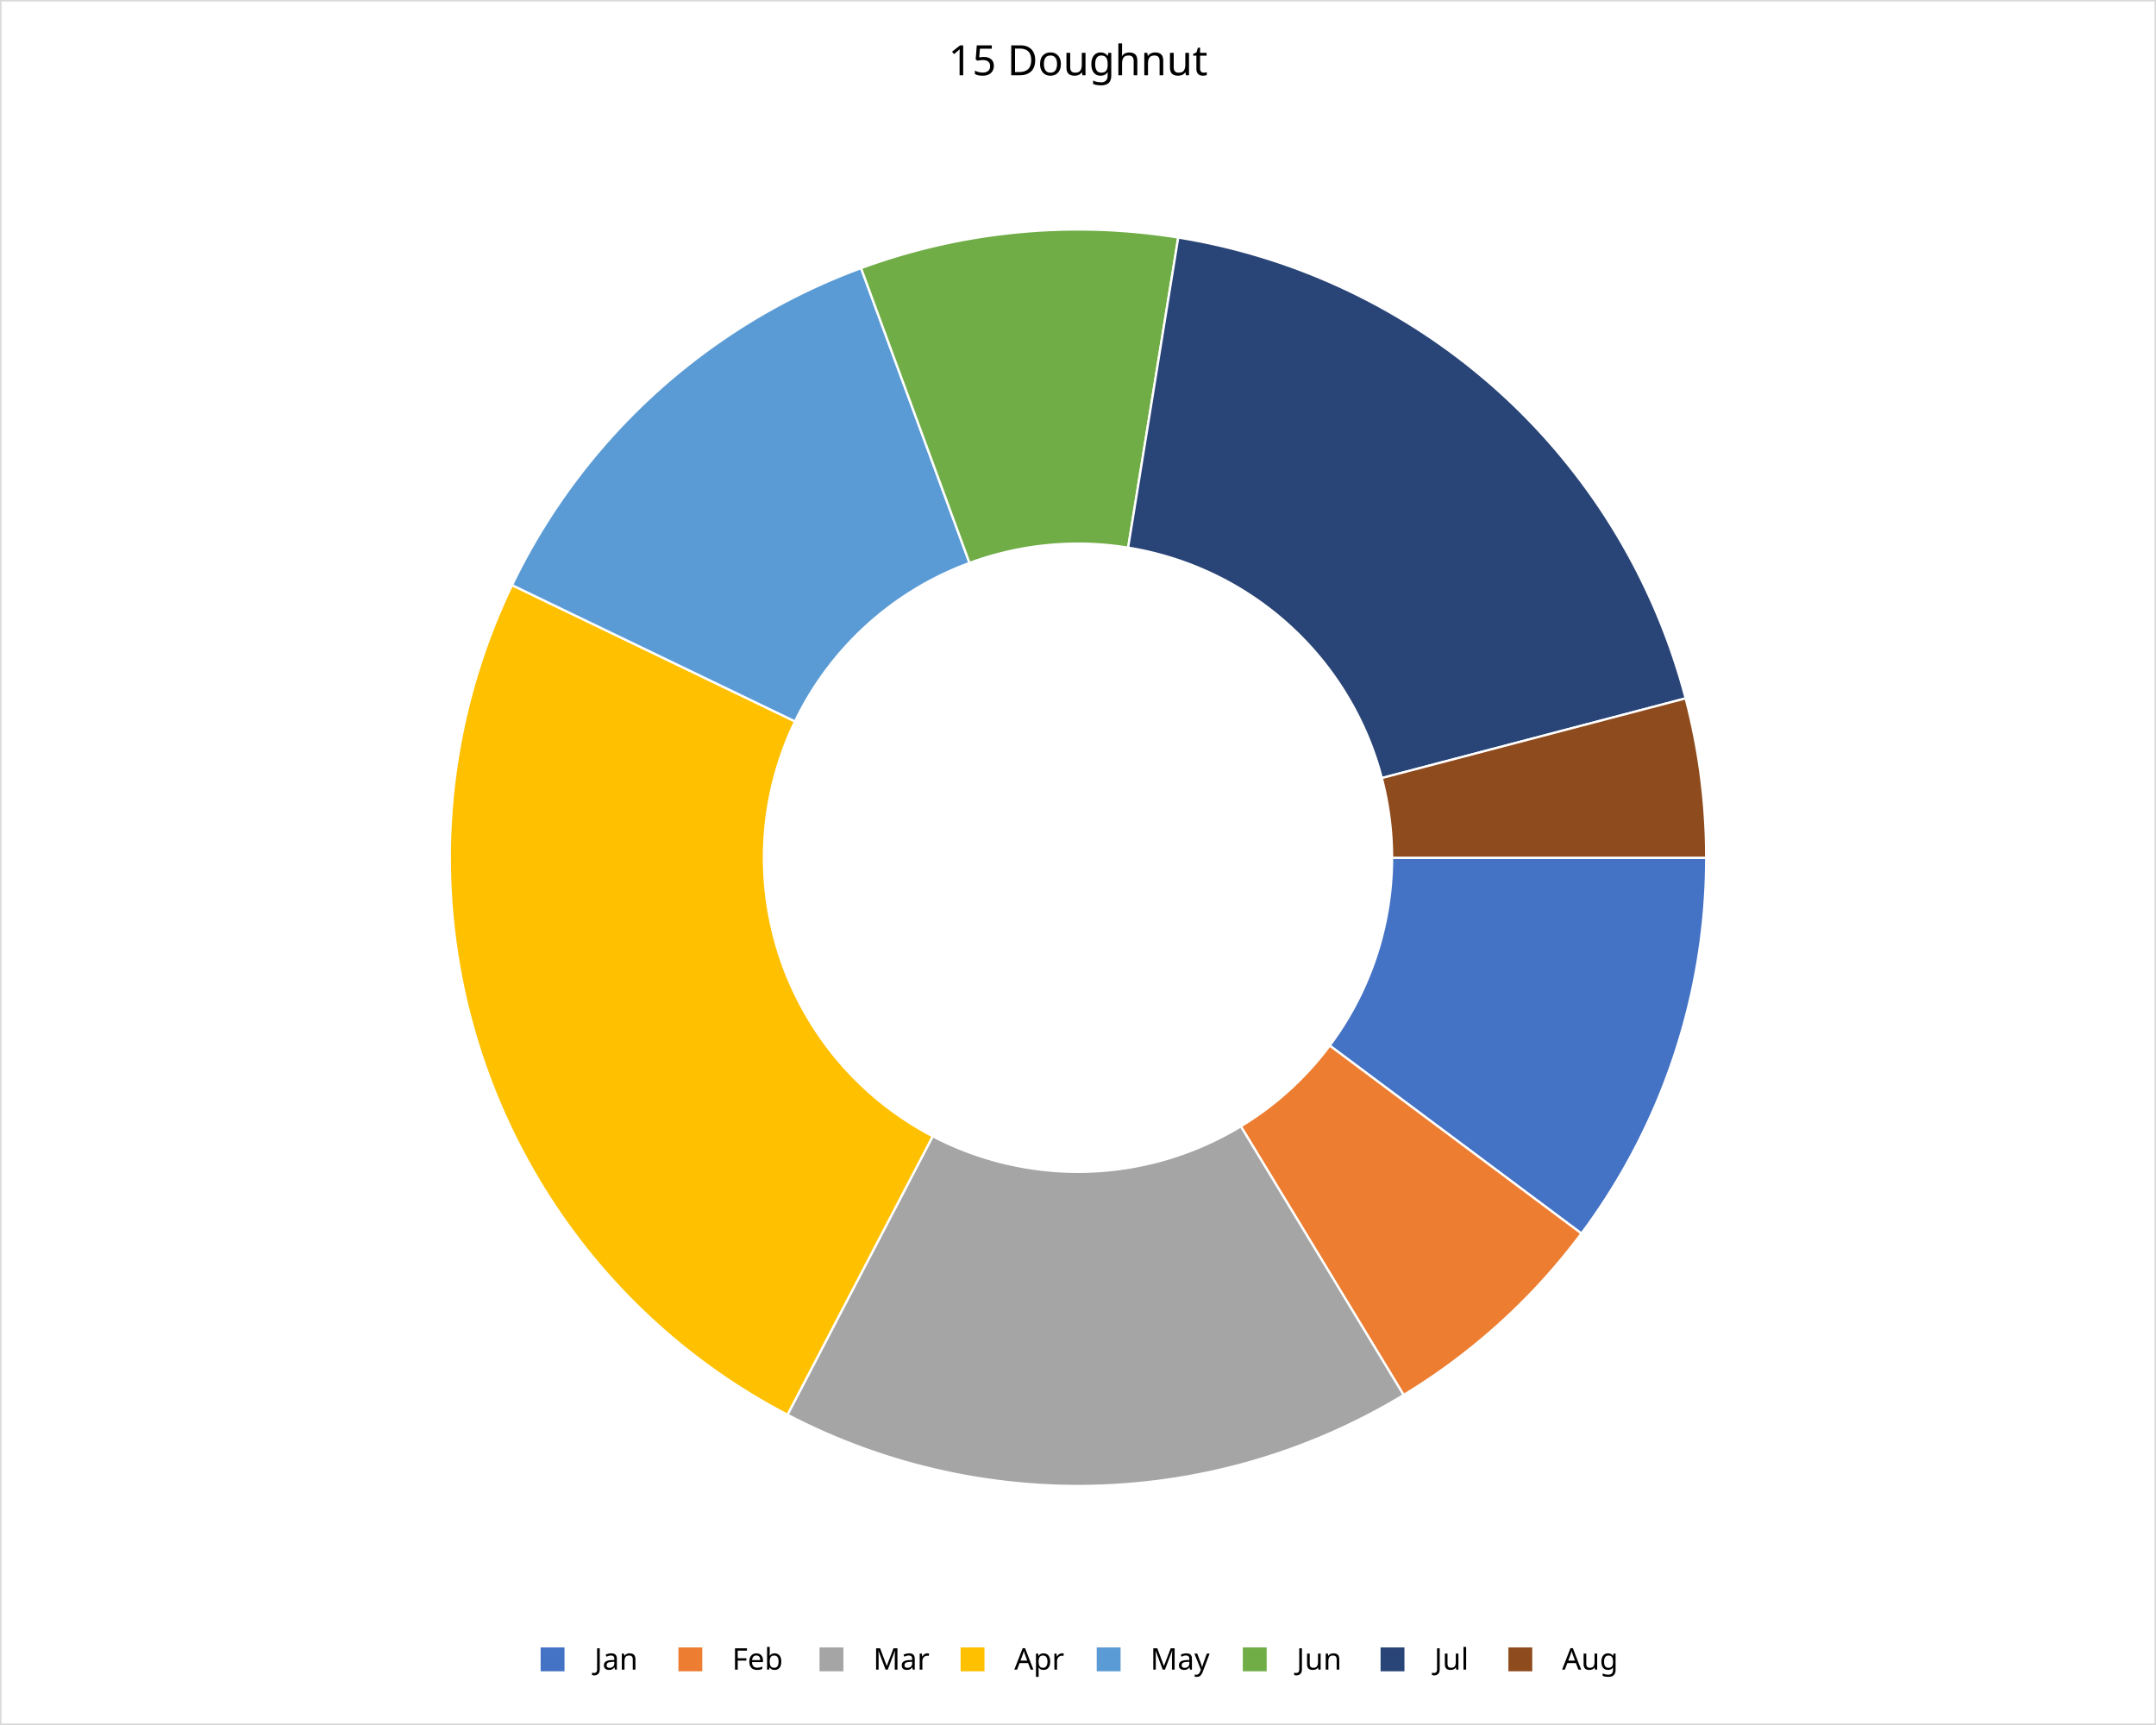
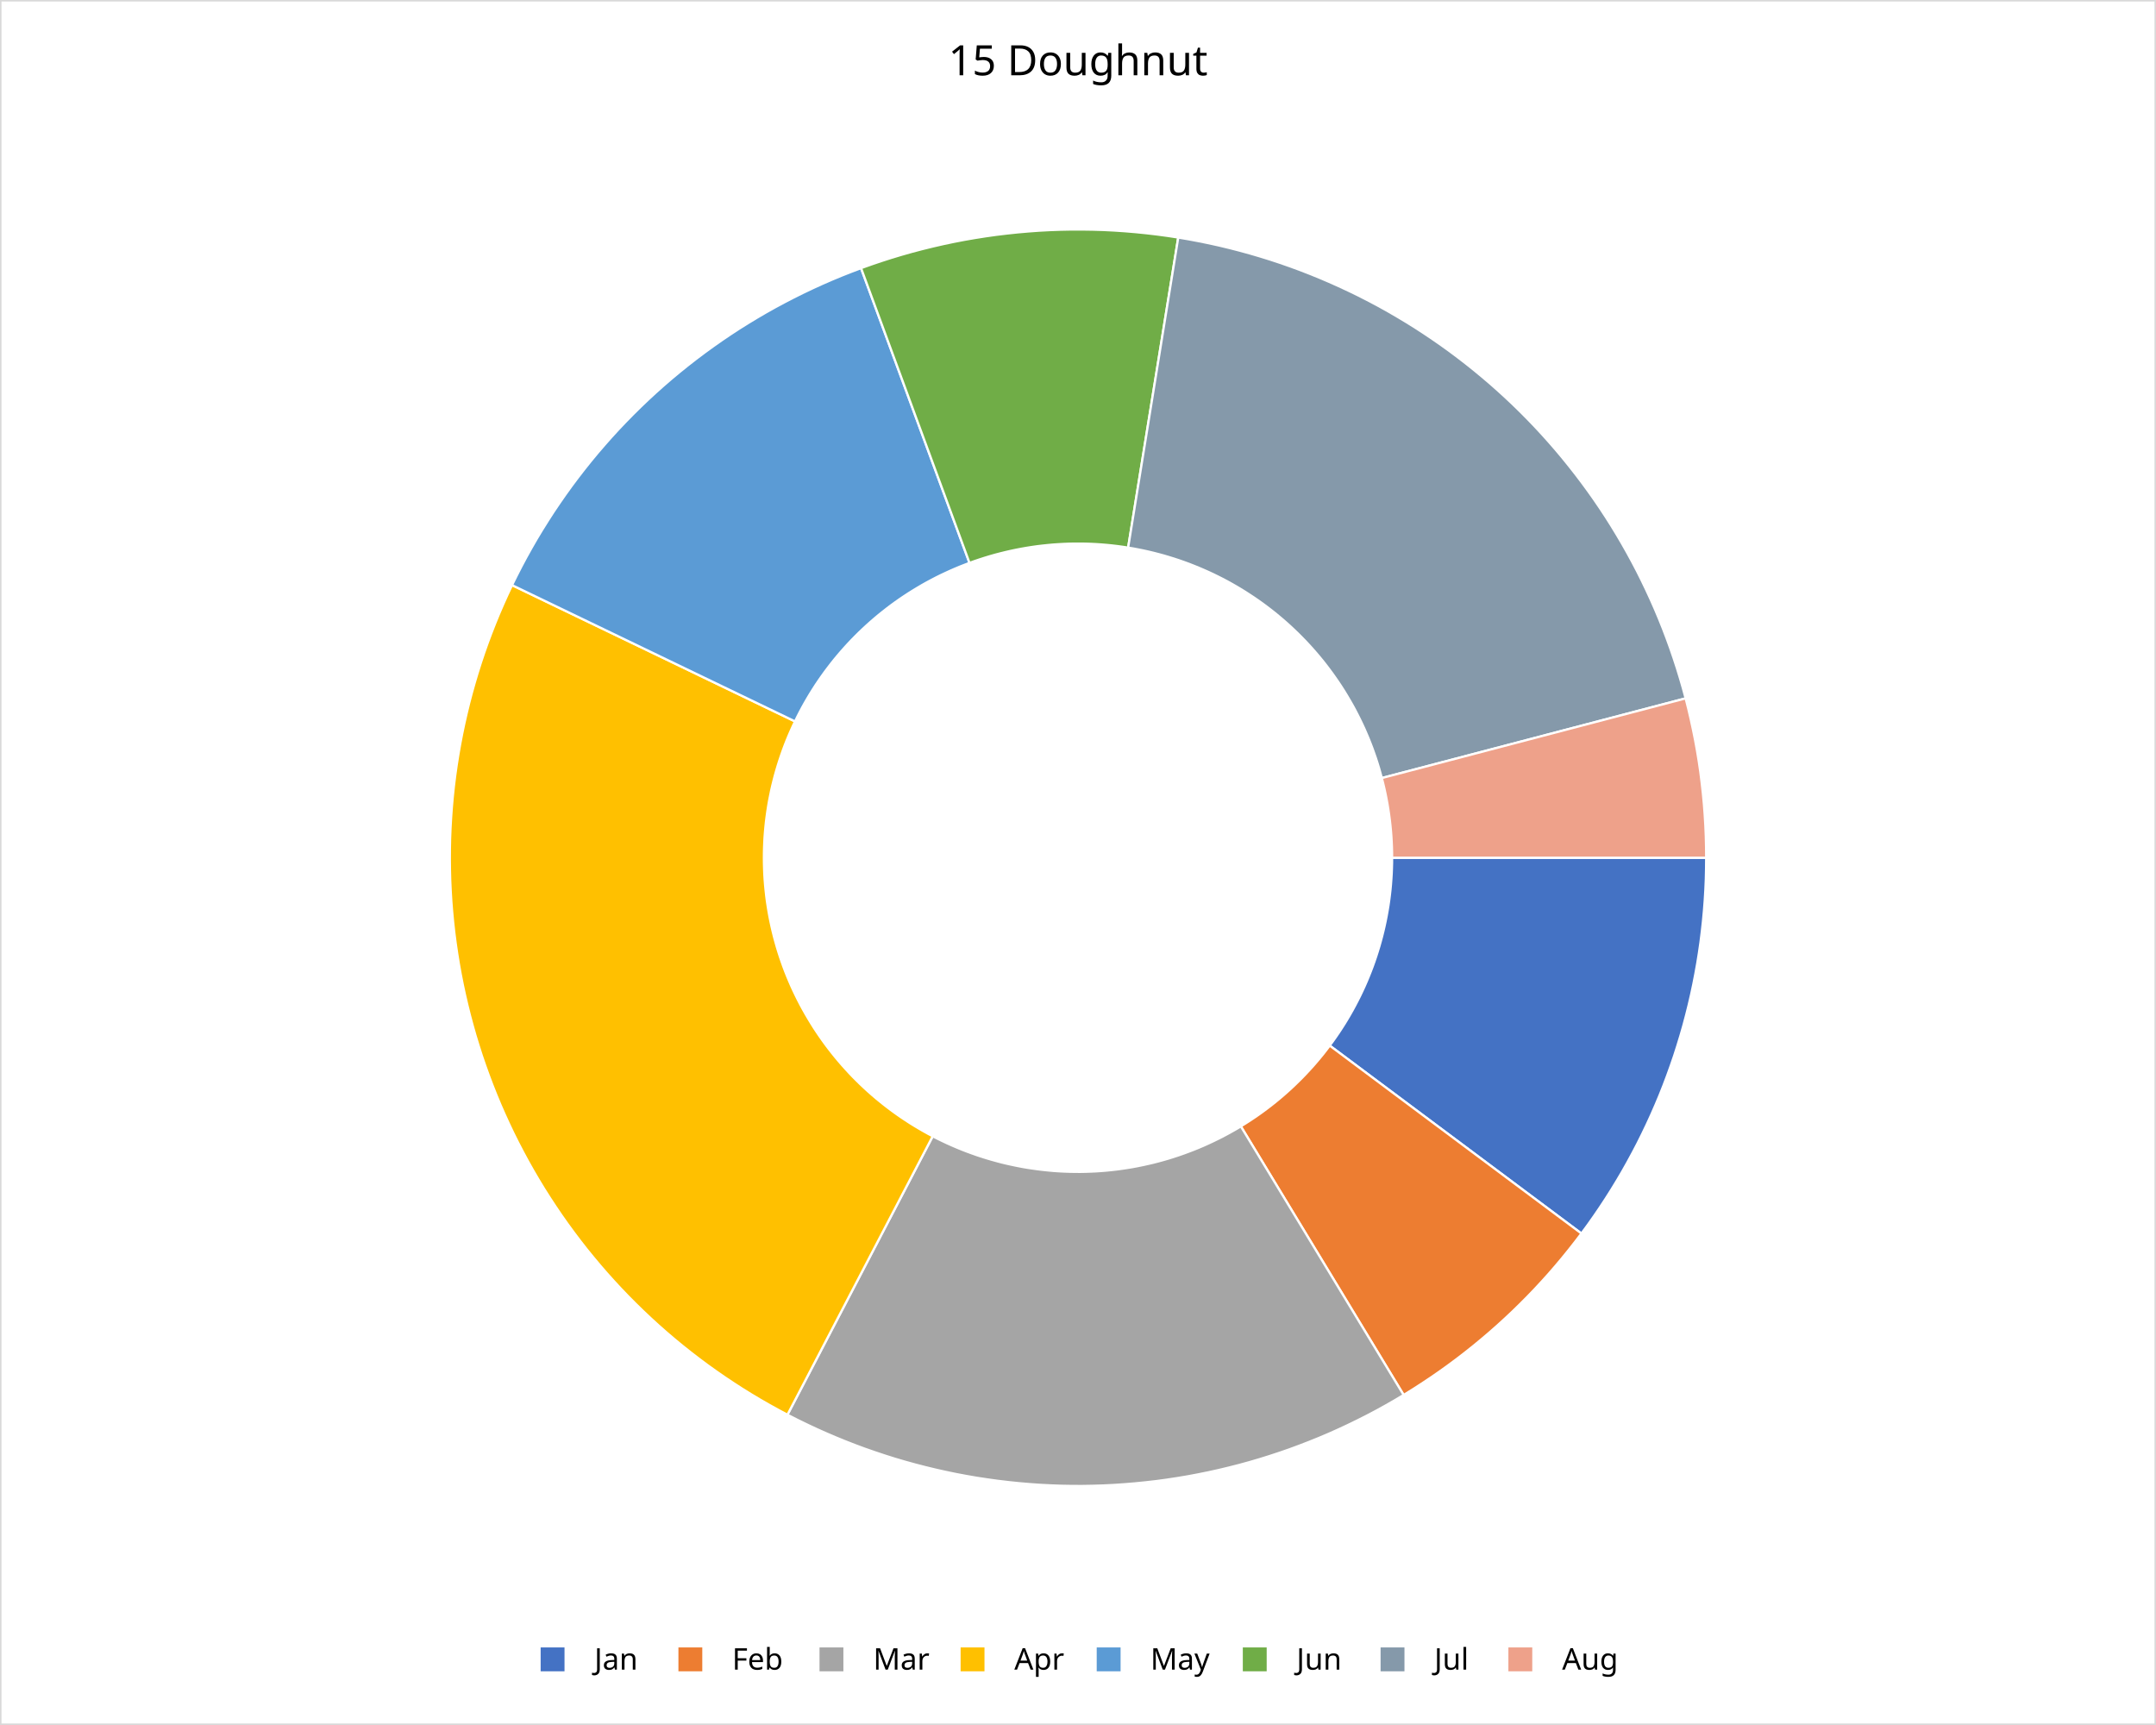
<svg xmlns="http://www.w3.org/2000/svg" class="svglite" data-engine-version="2.0" width="720.00pt" height="576.00pt" viewBox="0 0 720.00 576.00">
  <defs>
    <style type="text/css">
    .svglite line, .svglite polyline, .svglite polygon, .svglite path, .svglite rect, .svglite circle {
      fill: none;
      stroke: #000000;
      stroke-linecap: round;
      stroke-linejoin: round;
      stroke-miterlimit: 10.00;
    }
  </style>
  </defs>
  <rect width="100%" height="100%" style="stroke: none; fill: #FFFFFF;" />
  <defs>
    <clipPath id="cpMC4wMHw3MjAuMDB8MC4wMHw1NzYuMDA=">
      <rect x="0.00" y="0.00" width="720.00" height="576.00" />
    </clipPath>
  </defs>
  <g clip-path="url(#cpMC4wMHw3MjAuMDB8MC4wMHw1NzYuMDA=)">
    <rect x="0.00" y="0.00" width="720.00" height="576.00" style="stroke-width: 1.00; stroke: #D9D9D9; fill: #FFFFFF;" />
    <text x="360.00" y="25.14" text-anchor="middle" style="font-size: 14.00px; font-family: sans;" textLength="80.19px" lengthAdjust="spacingAndGlyphs">15 Doughnut</text>
    <polygon points="569.78,286.41 569.75,289.95 569.67,293.48 569.52,297.02 569.31,300.55 569.04,304.08 568.71,307.61 568.32,311.13 567.88,314.64 567.37,318.14 566.81,321.63 566.18,325.12 565.50,328.59 564.76,332.05 563.96,335.50 563.10,338.93 562.19,342.35 561.21,345.76 560.18,349.14 559.10,352.51 557.95,355.86 556.75,359.19 555.50,362.50 554.19,365.79 552.82,369.05 551.40,372.29 549.92,375.51 548.39,378.70 546.81,381.87 545.17,385.00 543.48,388.11 541.74,391.20 539.94,394.25 538.10,397.27 536.20,400.26 534.26,403.21 532.26,406.14 530.22,409.03 528.12,411.88 444.06,349.14 445.11,347.72 446.13,346.27 447.13,344.81 448.10,343.33 449.05,341.84 449.97,340.33 450.87,338.80 451.74,337.26 452.58,335.71 453.40,334.14 454.20,332.55 454.96,330.96 455.70,329.35 456.41,327.73 457.09,326.10 457.75,324.45 458.38,322.80 458.98,321.13 459.55,319.46 460.09,317.77 460.61,316.08 461.09,314.38 461.55,312.67 461.98,310.95 462.38,309.23 462.75,307.50 463.09,305.76 463.40,304.02 463.69,302.27 463.94,300.52 464.16,298.77 464.36,297.01 464.52,295.24 464.65,293.48 464.76,291.71 464.83,289.94 464.88,288.18 464.89,286.41 " style="stroke-width: 0.75; stroke: #FFFFFF; fill: #4472C4;" />
    <polygon points="528.12,411.88 526.00,414.67 523.83,417.43 521.62,420.15 519.36,422.84 517.06,425.49 514.71,428.09 512.32,430.66 509.88,433.19 507.41,435.67 504.89,438.12 502.33,440.52 499.73,442.88 497.10,445.19 494.42,447.46 491.71,449.69 488.96,451.87 486.18,454.00 483.36,456.09 480.50,458.13 477.61,460.12 474.69,462.06 471.74,463.96 468.75,465.80 414.38,376.10 415.87,375.18 417.34,374.24 418.81,373.26 420.25,372.27 421.68,371.25 423.09,370.20 424.48,369.14 425.86,368.05 427.21,366.94 428.55,365.80 429.87,364.64 431.17,363.46 432.44,362.26 433.70,361.04 434.94,359.80 436.16,358.53 437.35,357.25 438.53,355.95 439.68,354.62 440.81,353.28 441.92,351.92 443.00,350.54 444.06,349.14 " style="stroke-width: 0.75; stroke: #FFFFFF; fill: #ED7D31;" />
    <polygon points="468.75,465.80 465.72,467.61 462.66,469.36 459.57,471.06 456.45,472.71 453.30,474.30 450.13,475.84 446.93,477.33 443.71,478.77 440.46,480.15 437.19,481.47 433.90,482.74 430.59,483.96 427.25,485.12 423.90,486.22 420.53,487.27 417.15,488.26 413.75,489.19 410.33,490.06 406.90,490.88 403.45,491.64 399.99,492.34 396.53,492.99 393.05,493.57 389.56,494.10 386.06,494.57 382.56,494.97 379.05,495.32 375.53,495.61 372.01,495.85 368.49,496.02 364.96,496.13 361.43,496.19 357.91,496.18 354.38,496.12 350.85,495.99 347.33,495.81 343.81,495.56 340.29,495.26 336.79,494.90 333.28,494.48 329.79,494.00 326.30,493.47 322.82,492.87 319.36,492.22 315.90,491.50 312.46,490.73 309.03,489.90 305.62,489.02 302.22,488.08 298.83,487.08 295.47,486.02 292.12,484.90 288.79,483.74 285.48,482.51 282.20,481.23 278.93,479.89 275.69,478.50 272.47,477.06 269.28,475.56 266.11,474.01 262.97,472.40 311.48,379.40 313.05,380.21 314.64,380.98 316.23,381.73 317.84,382.45 319.47,383.15 321.10,383.82 322.74,384.46 324.40,385.07 326.06,385.66 327.73,386.21 329.42,386.74 331.11,387.24 332.81,387.71 334.51,388.16 336.23,388.57 337.95,388.95 339.68,389.31 341.41,389.64 343.15,389.94 344.89,390.20 346.64,390.44 348.39,390.65 350.15,390.83 351.90,390.99 353.66,391.11 355.43,391.20 357.19,391.26 358.95,391.29 360.72,391.30 362.48,391.27 364.24,391.21 366.01,391.13 367.77,391.01 369.52,390.87 371.28,390.69 373.03,390.49 374.78,390.25 376.52,389.99 378.26,389.70 380.00,389.37 381.73,389.02 383.45,388.64 385.16,388.24 386.87,387.80 388.57,387.33 390.27,386.84 391.95,386.31 393.63,385.76 395.29,385.18 396.95,384.57 398.59,383.94 400.23,383.28 401.85,382.59 403.46,381.87 405.06,381.12 406.65,380.35 408.22,379.56 409.78,378.73 411.33,377.88 412.86,377.01 414.38,376.10 " style="stroke-width: 0.75; stroke: #FFFFFF; fill: #A5A5A5;" />
    <polygon points="262.97,472.40 259.87,470.75 256.80,469.05 253.76,467.30 250.75,465.50 247.77,463.65 244.82,461.74 241.90,459.79 239.02,457.79 236.17,455.75 233.36,453.65 230.58,451.51 227.83,449.32 225.13,447.09 222.46,444.81 219.83,442.49 217.24,440.12 214.69,437.71 212.18,435.26 209.71,432.77 207.28,430.23 204.90,427.66 202.56,425.05 200.26,422.39 198.01,419.70 195.80,416.98 193.64,414.21 191.53,411.41 189.46,408.58 187.44,405.71 185.47,402.80 183.55,399.87 181.67,396.90 179.85,393.90 178.08,390.88 176.36,387.82 174.69,384.73 173.07,381.62 171.50,378.48 169.99,375.31 168.53,372.12 167.12,368.91 165.77,365.67 164.47,362.41 163.23,359.13 162.04,355.83 160.90,352.51 159.83,349.17 158.80,345.82 157.84,342.44 156.93,339.05 156.08,335.65 155.28,332.23 154.54,328.80 153.86,325.36 153.24,321.91 152.68,318.44 152.17,314.97 151.72,311.49 151.33,308.00 151.00,304.51 150.72,301.01 150.51,297.51 150.35,294.01 150.26,290.50 150.22,286.99 150.24,283.48 150.31,279.97 150.45,276.47 150.65,272.97 150.90,269.47 151.21,265.97 151.58,262.48 152.01,259.00 152.50,255.52 153.05,252.06 153.65,248.60 154.31,245.16 155.03,241.72 155.81,238.30 156.64,234.89 157.53,231.50 158.48,228.12 159.48,224.76 160.54,221.41 161.65,218.09 162.82,214.78 164.05,211.49 165.33,208.22 166.66,204.98 168.05,201.76 169.49,198.56 170.99,195.38 265.50,240.89 264.75,242.48 264.03,244.08 263.33,245.69 262.66,247.31 262.02,248.95 261.41,250.59 260.83,252.25 260.27,253.91 259.74,255.58 259.24,257.26 258.76,258.95 258.32,260.65 257.90,262.35 257.51,264.06 257.16,265.78 256.82,267.50 256.52,269.23 256.25,270.97 256.01,272.70 255.79,274.44 255.61,276.19 255.45,277.94 255.32,279.69 255.23,281.44 255.16,283.19 255.12,284.94 255.11,286.70 255.13,288.45 255.18,290.21 255.25,291.96 255.36,293.71 255.50,295.46 255.67,297.21 255.86,298.95 256.08,300.69 256.34,302.42 256.62,304.16 256.93,305.88 257.27,307.60 257.64,309.32 258.04,311.03 258.46,312.73 258.92,314.42 259.40,316.11 259.91,317.79 260.45,319.46 261.02,321.12 261.61,322.77 262.23,324.41 262.88,326.04 263.56,327.66 264.26,329.27 264.99,330.86 265.75,332.44 266.53,334.01 267.34,335.57 268.18,337.11 269.04,338.64 269.93,340.15 270.84,341.65 271.77,343.14 272.73,344.60 273.72,346.06 274.73,347.49 275.76,348.91 276.82,350.31 277.90,351.69 279.00,353.05 280.13,354.40 281.28,355.73 282.45,357.03 283.64,358.32 284.85,359.59 286.09,360.83 287.34,362.06 288.62,363.26 289.91,364.45 291.23,365.61 292.56,366.75 293.92,367.86 295.29,368.96 296.68,370.03 298.09,371.08 299.51,372.10 300.95,373.10 302.41,374.07 303.88,375.03 305.37,375.95 306.88,376.85 308.40,377.73 309.93,378.58 311.48,379.40 " style="stroke-width: 0.75; stroke: #FFFFFF; fill: #FFC000;" />
    <polygon points="170.99,195.38 172.54,192.24 174.14,189.11 175.79,186.02 177.50,182.95 179.25,179.91 181.06,176.91 182.92,173.93 184.82,170.98 186.78,168.07 188.78,165.19 190.83,162.34 192.93,159.53 195.08,156.75 197.27,154.01 199.50,151.31 201.79,148.65 204.11,146.02 206.48,143.43 208.90,140.88 211.35,138.38 213.85,135.91 216.38,133.49 218.96,131.11 221.58,128.77 224.23,126.48 226.93,124.23 229.66,122.03 232.43,119.87 235.23,117.76 238.07,115.70 240.94,113.68 243.85,111.71 246.78,109.79 249.75,107.93 252.75,106.11 255.78,104.34 258.84,102.62 261.93,100.96 265.05,99.34 268.19,97.78 271.36,96.27 274.55,94.81 277.76,93.41 281.00,92.06 284.27,90.77 287.55,89.53 323.77,187.97 322.13,188.59 320.50,189.23 318.88,189.91 317.27,190.61 315.68,191.34 314.09,192.09 312.52,192.87 310.97,193.68 309.42,194.51 307.89,195.37 306.38,196.26 304.88,197.17 303.39,198.10 301.92,199.06 300.47,200.04 299.03,201.05 297.61,202.08 296.21,203.14 294.83,204.22 293.46,205.32 292.12,206.44 290.79,207.59 289.48,208.76 288.19,209.95 286.92,211.16 285.68,212.39 284.45,213.64 283.24,214.92 282.06,216.21 280.89,217.53 279.75,218.86 278.63,220.21 277.54,221.58 276.47,222.97 275.42,224.37 274.39,225.80 273.39,227.24 272.41,228.69 271.46,230.17 270.53,231.66 269.63,233.16 268.75,234.68 267.90,236.21 267.07,237.76 266.27,239.32 265.50,240.89 " style="stroke-width: 0.75; stroke: #FFFFFF; fill: #5B9BD5;" />
    <polygon points="287.55,89.53 290.92,88.32 294.32,87.17 297.74,86.07 301.17,85.04 304.62,84.06 308.09,83.15 311.57,82.29 315.07,81.49 318.58,80.75 322.10,80.07 325.63,79.46 329.18,78.90 332.73,78.40 336.29,77.97 339.86,77.59 343.43,77.28 347.01,77.02 350.59,76.83 354.17,76.70 357.76,76.63 361.35,76.63 364.93,76.68 368.52,76.79 372.10,76.97 375.68,77.21 379.25,77.51 382.82,77.87 386.38,78.29 389.94,78.77 393.48,79.31 376.74,182.86 374.97,182.59 373.19,182.35 371.41,182.14 369.63,181.96 367.84,181.81 366.05,181.69 364.26,181.60 362.47,181.54 360.67,181.52 358.88,181.52 357.09,181.55 355.29,181.62 353.50,181.72 351.71,181.84 349.93,182.00 348.14,182.19 346.36,182.40 344.59,182.65 342.82,182.93 341.05,183.24 339.29,183.58 337.53,183.95 335.79,184.35 334.04,184.78 332.31,185.23 330.59,185.72 328.87,186.24 327.16,186.79 325.46,187.36 323.77,187.97 " style="stroke-width: 0.75; stroke: #FFFFFF; fill: #70AD47;" />
-     <polygon points="393.48,79.31 396.94,79.90 400.39,80.55 403.83,81.25 407.25,82.01 410.66,82.83 414.06,83.71 417.44,84.64 420.81,85.63 424.16,86.67 427.49,87.77 430.80,88.93 434.10,90.14 437.37,91.41 440.62,92.73 443.85,94.11 447.05,95.54 450.23,97.02 453.39,98.55 456.51,100.14 459.62,101.78 462.69,103.47 465.74,105.22 468.75,107.01 471.74,108.85 474.69,110.75 477.61,112.69 480.50,114.68 483.36,116.72 486.18,118.81 488.96,120.94 491.71,123.12 494.42,125.35 497.10,127.62 499.73,129.93 502.33,132.29 504.89,134.69 507.41,137.14 509.88,139.62 512.32,142.15 514.71,144.72 517.06,147.33 519.36,149.97 521.62,152.66 523.83,155.38 526.00,158.14 528.12,160.93 530.20,163.76 532.23,166.62 534.21,169.52 536.14,172.45 538.02,175.41 539.85,178.41 541.63,181.43 543.36,184.48 545.04,187.56 546.67,190.67 548.24,193.81 549.76,196.97 551.23,200.15 552.65,203.36 554.01,206.60 555.32,209.85 556.57,213.13 557.77,216.43 558.91,219.75 560.00,223.08 561.03,226.44 562.01,229.81 562.92,233.19 461.46,259.80 461.00,258.11 460.52,256.42 460.00,254.74 459.46,253.08 458.88,251.42 458.29,249.77 457.66,248.13 457.01,246.50 456.32,244.89 455.62,243.28 454.88,241.69 454.12,240.11 453.33,238.54 452.52,236.98 451.68,235.44 450.81,233.92 449.92,232.41 449.01,230.91 448.07,229.43 447.10,227.96 446.11,226.52 445.10,225.08 444.06,223.67 443.00,222.27 441.92,220.89 440.81,219.53 439.68,218.19 438.53,216.87 437.35,215.56 436.16,214.28 434.94,213.02 433.70,211.77 432.44,210.55 431.17,209.35 429.87,208.17 428.55,207.01 427.21,205.88 425.86,204.76 424.48,203.67 423.09,202.61 421.68,201.56 420.25,200.54 418.81,199.55 417.34,198.58 415.87,197.63 414.38,196.71 412.87,195.81 411.35,194.94 409.81,194.09 408.26,193.27 406.69,192.48 405.12,191.71 403.53,190.97 401.92,190.26 400.31,189.57 398.68,188.91 397.05,188.27 395.40,187.67 393.75,187.09 392.08,186.54 390.40,186.02 388.72,185.52 387.03,185.06 385.33,184.62 383.63,184.21 381.91,183.83 380.19,183.48 378.47,183.15 376.74,182.86 " style="stroke-width: 0.75; stroke: #FFFFFF; fill: #294476;" />
-     <polygon points="562.92,233.19 563.80,236.67 564.62,240.16 565.38,243.67 566.09,247.18 566.73,250.71 567.31,254.25 567.83,257.80 568.28,261.36 568.68,264.92 569.02,268.49 569.29,272.07 569.51,275.65 569.66,279.23 569.75,282.82 569.78,286.41 464.89,286.41 464.88,284.61 464.83,282.82 464.75,281.03 464.65,279.24 464.51,277.45 464.34,275.66 464.14,273.88 463.91,272.10 463.65,270.33 463.36,268.56 463.04,266.80 462.69,265.04 462.31,263.28 461.90,261.54 461.46,259.80 " style="stroke-width: 0.75; stroke: #FFFFFF; fill: #8E4B1D;" />
+     <polygon points="393.48,79.31 396.94,79.90 400.39,80.55 403.83,81.25 407.25,82.01 410.66,82.83 414.06,83.71 417.44,84.64 420.81,85.63 424.16,86.67 427.49,87.77 430.80,88.93 434.10,90.14 437.37,91.41 440.62,92.73 443.85,94.11 447.05,95.54 450.23,97.02 453.39,98.55 456.51,100.14 459.62,101.78 462.69,103.47 465.74,105.22 468.75,107.01 471.74,108.85 474.69,110.75 477.61,112.69 480.50,114.68 483.36,116.72 486.18,118.81 488.96,120.94 491.71,123.12 494.42,125.35 497.10,127.62 499.73,129.93 502.33,132.29 504.89,134.69 507.41,137.14 509.88,139.62 512.32,142.15 514.71,144.72 517.06,147.33 519.36,149.97 521.62,152.66 523.83,155.38 526.00,158.14 528.12,160.93 530.20,163.76 532.23,166.62 534.21,169.52 536.14,172.45 538.02,175.41 539.85,178.41 541.63,181.43 543.36,184.48 545.04,187.56 546.67,190.67 548.24,193.81 549.76,196.97 551.23,200.15 552.65,203.36 554.01,206.60 555.32,209.85 556.57,213.13 557.77,216.43 558.91,219.75 560.00,223.08 561.03,226.44 562.01,229.81 562.92,233.19 461.46,259.80 461.00,258.11 460.52,256.42 460.00,254.74 459.46,253.08 458.88,251.42 458.29,249.77 457.66,248.13 457.01,246.50 456.32,244.89 455.62,243.28 454.88,241.69 454.12,240.11 453.33,238.54 452.52,236.98 451.68,235.44 450.81,233.92 449.92,232.41 449.01,230.91 448.07,229.43 447.10,227.96 446.11,226.52 445.10,225.08 444.06,223.67 443.00,222.27 441.92,220.89 440.81,219.53 439.68,218.19 438.53,216.87 437.35,215.56 436.16,214.28 434.94,213.02 433.70,211.77 432.44,210.55 431.17,209.35 429.87,208.17 428.55,207.01 427.21,205.88 425.86,204.76 424.48,203.67 423.09,202.61 421.68,201.56 420.25,200.54 418.81,199.55 417.34,198.58 415.87,197.63 414.38,196.71 412.87,195.81 411.35,194.94 409.81,194.09 408.26,193.27 406.69,192.48 405.12,191.71 403.53,190.97 401.92,190.26 400.31,189.57 398.68,188.91 397.05,188.27 395.40,187.67 393.75,187.09 392.08,186.54 390.40,186.02 388.72,185.52 387.03,185.06 385.33,184.62 383.63,184.21 381.91,183.83 380.19,183.48 378.47,183.15 376.74,182.86 " style="stroke-width: 0.75; stroke: #FFFFFF; fill: #8599AA;" />
+     <polygon points="562.92,233.19 563.80,236.67 564.62,240.16 565.38,243.67 566.09,247.18 566.73,250.71 567.31,254.25 567.83,257.80 568.28,261.36 568.68,264.92 569.02,268.49 569.29,272.07 569.51,275.65 569.66,279.23 569.75,282.82 569.78,286.41 464.89,286.41 464.88,284.61 464.83,282.82 464.75,281.03 464.65,279.24 464.51,277.45 464.34,275.66 464.14,273.88 463.91,272.10 463.65,270.33 463.36,268.56 463.04,266.80 462.69,265.04 462.31,263.28 461.90,261.54 461.46,259.80 " style="stroke-width: 0.75; stroke: #FFFFFF; fill: #EEA18A;" />
    <rect x="180.55" y="550.10" width="7.97" height="7.97" style="stroke-width: 0.75; stroke: none; fill: #4472C4;" />
    <text x="198.48" y="557.52" style="font-size: 10.00px; font-family: sans;" textLength="16.13px" lengthAdjust="spacingAndGlyphs">Jan</text>
    <rect x="226.56" y="550.10" width="7.97" height="7.97" style="stroke-width: 0.75; stroke: none; fill: #ED7D31;" />
    <text x="244.49" y="557.52" style="font-size: 10.00px; font-family: sans;" textLength="17.23px" lengthAdjust="spacingAndGlyphs">Feb</text>
    <rect x="273.68" y="550.10" width="7.97" height="7.97" style="stroke-width: 0.75; stroke: none; fill: #A5A5A5;" />
    <text x="291.61" y="557.52" style="font-size: 10.00px; font-family: sans;" textLength="17.23px" lengthAdjust="spacingAndGlyphs">Mar</text>
    <rect x="320.80" y="550.10" width="7.97" height="7.97" style="stroke-width: 0.75; stroke: none; fill: #FFC000;" />
    <text x="338.73" y="557.52" style="font-size: 10.00px; font-family: sans;" textLength="15.56px" lengthAdjust="spacingAndGlyphs">Apr</text>
    <rect x="366.25" y="550.10" width="7.97" height="7.97" style="stroke-width: 0.75; stroke: none; fill: #5B9BD5;" />
    <text x="384.18" y="557.52" style="font-size: 10.00px; font-family: sans;" textLength="18.90px" lengthAdjust="spacingAndGlyphs">May</text>
    <rect x="415.04" y="550.10" width="7.97" height="7.97" style="stroke-width: 0.75; stroke: none; fill: #70AD47;" />
    <text x="432.97" y="557.52" style="font-size: 10.00px; font-family: sans;" textLength="16.13px" lengthAdjust="spacingAndGlyphs">Jun</text>
-     <rect x="461.05" y="550.10" width="7.97" height="7.97" style="stroke-width: 0.75; stroke: none; fill: #294476;" />
+     <rect x="461.05" y="550.10" width="7.97" height="7.97" style="stroke-width: 0.75; stroke: none; fill: #8599AA;" />
    <text x="478.98" y="557.52" style="font-size: 10.00px; font-family: sans;" textLength="12.79px" lengthAdjust="spacingAndGlyphs">Jul</text>
-     <rect x="503.73" y="550.10" width="7.97" height="7.97" style="stroke-width: 0.75; stroke: none; fill: #8E4B1D;" />
+     <rect x="503.73" y="550.10" width="7.97" height="7.97" style="stroke-width: 0.75; stroke: none; fill: #EEA18A;" />
    <text x="521.66" y="557.52" style="font-size: 10.00px; font-family: sans;" textLength="17.80px" lengthAdjust="spacingAndGlyphs">Aug</text>
  </g>
</svg>
